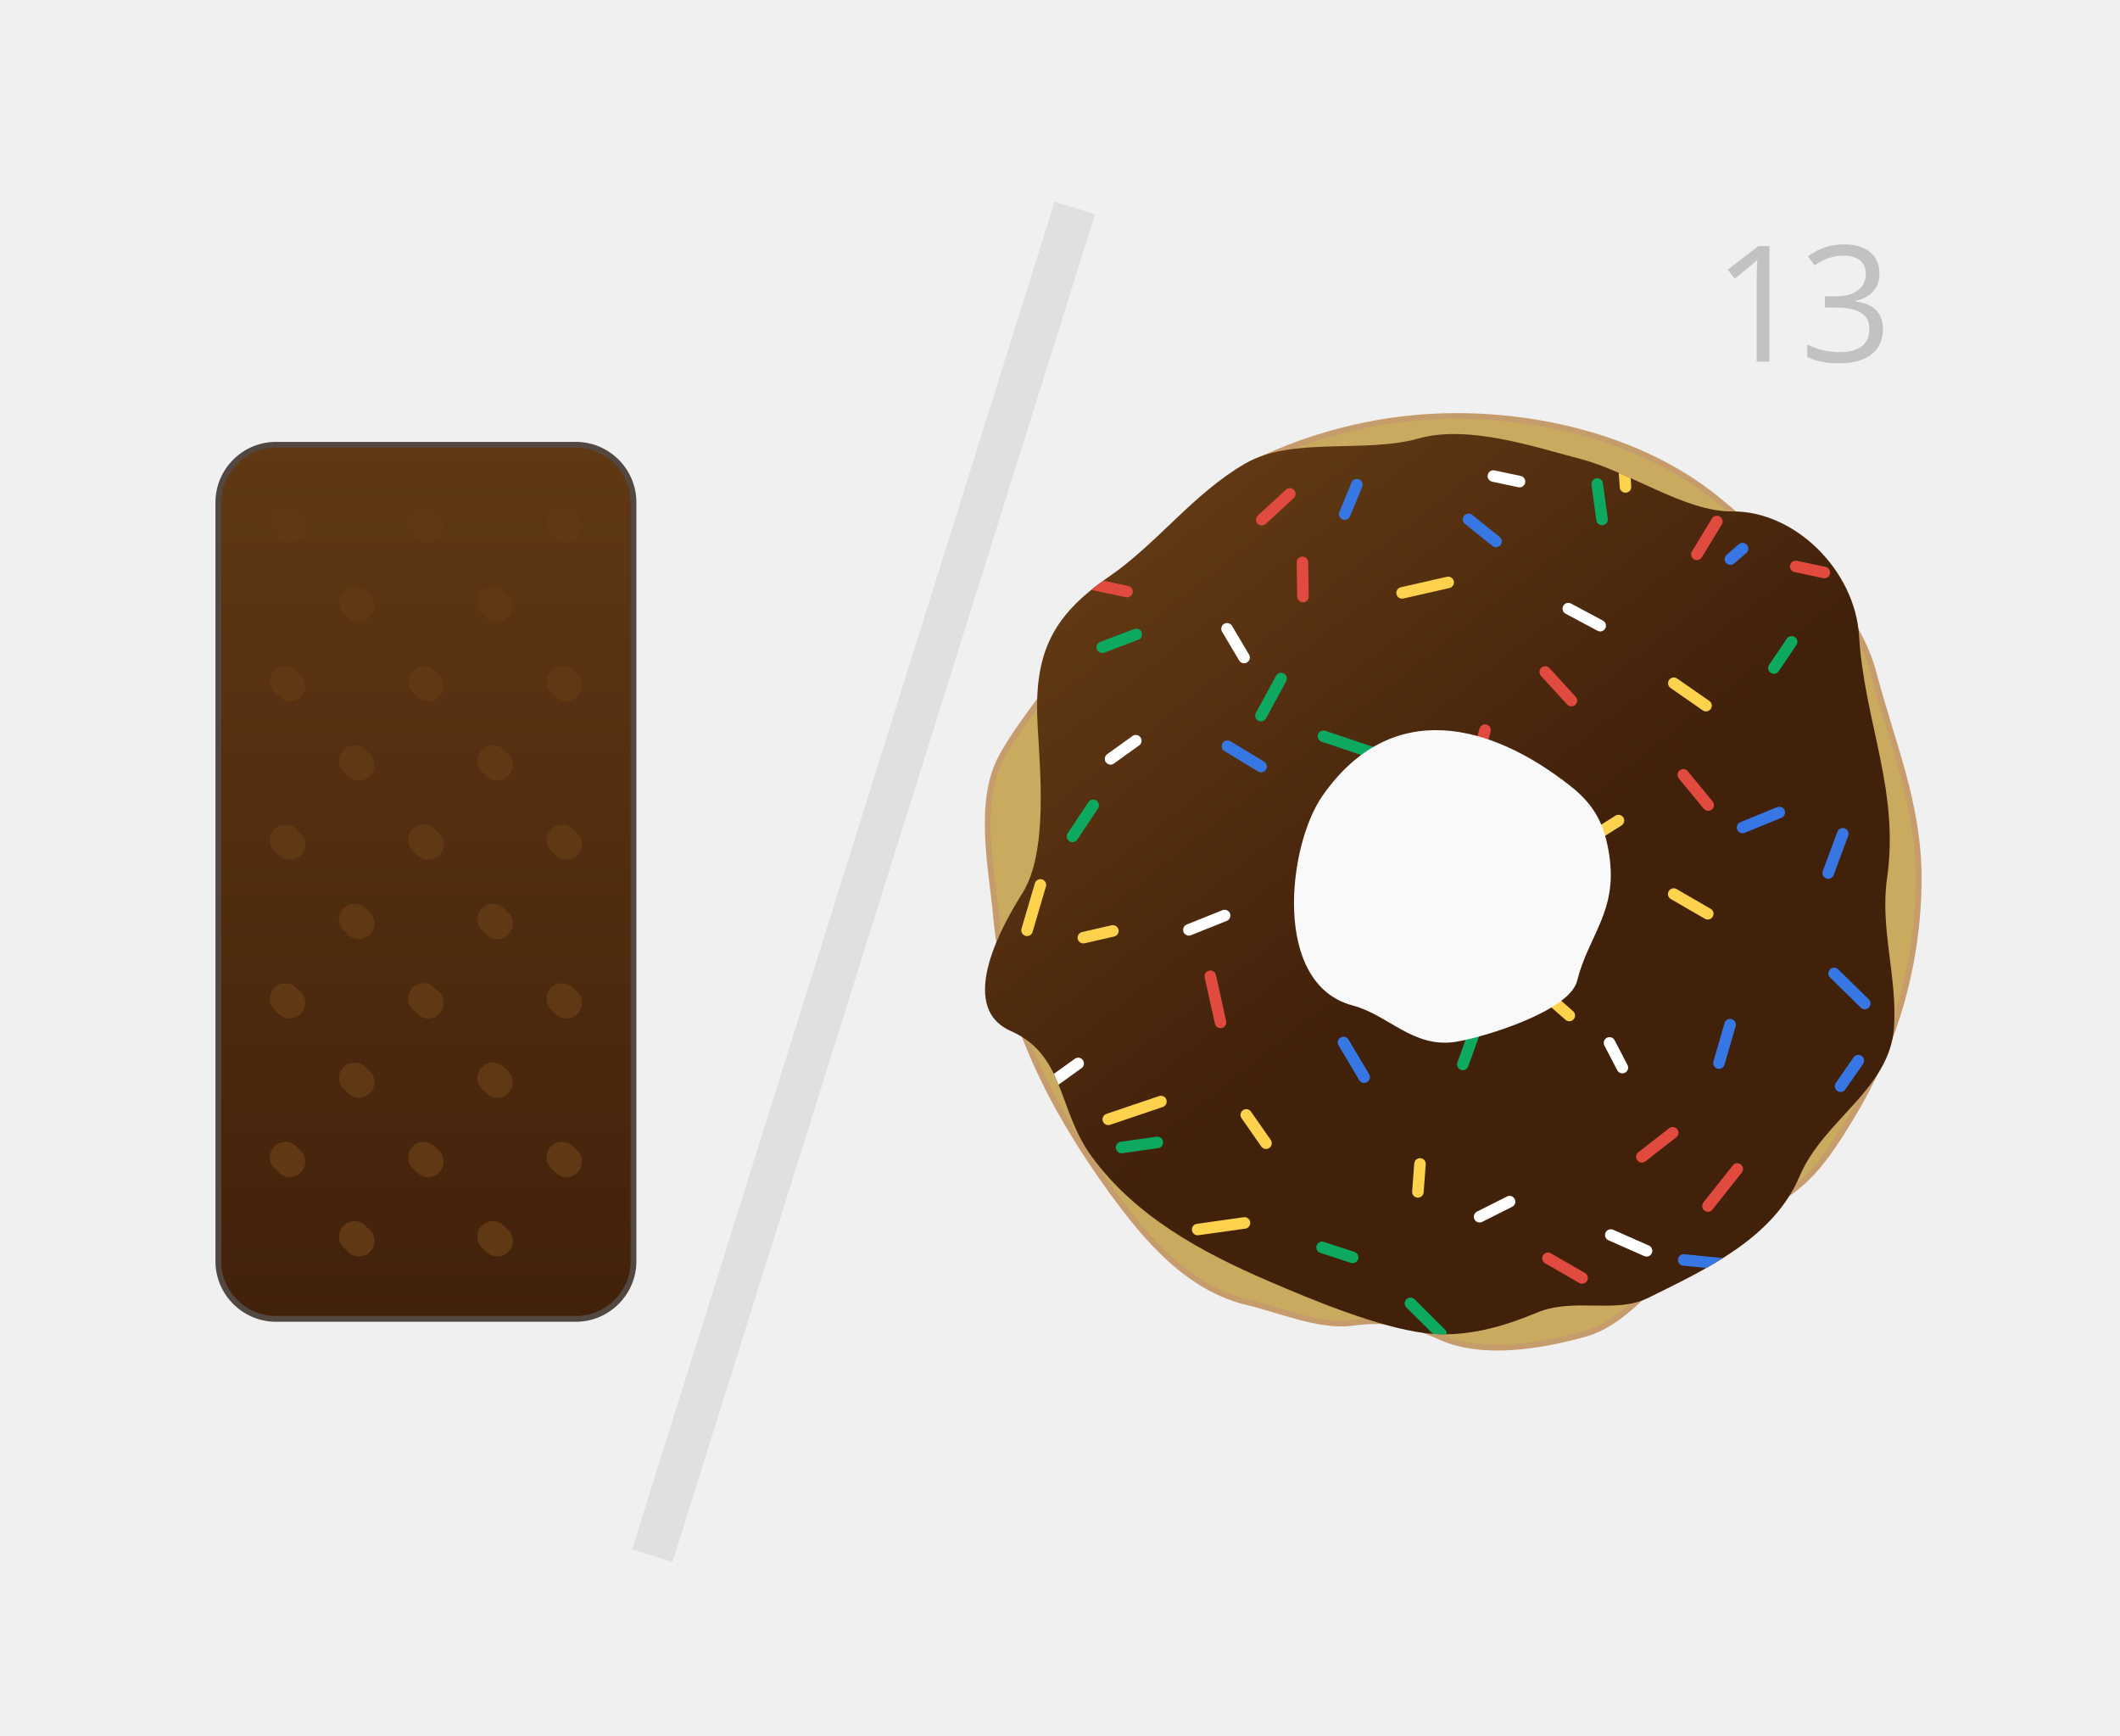
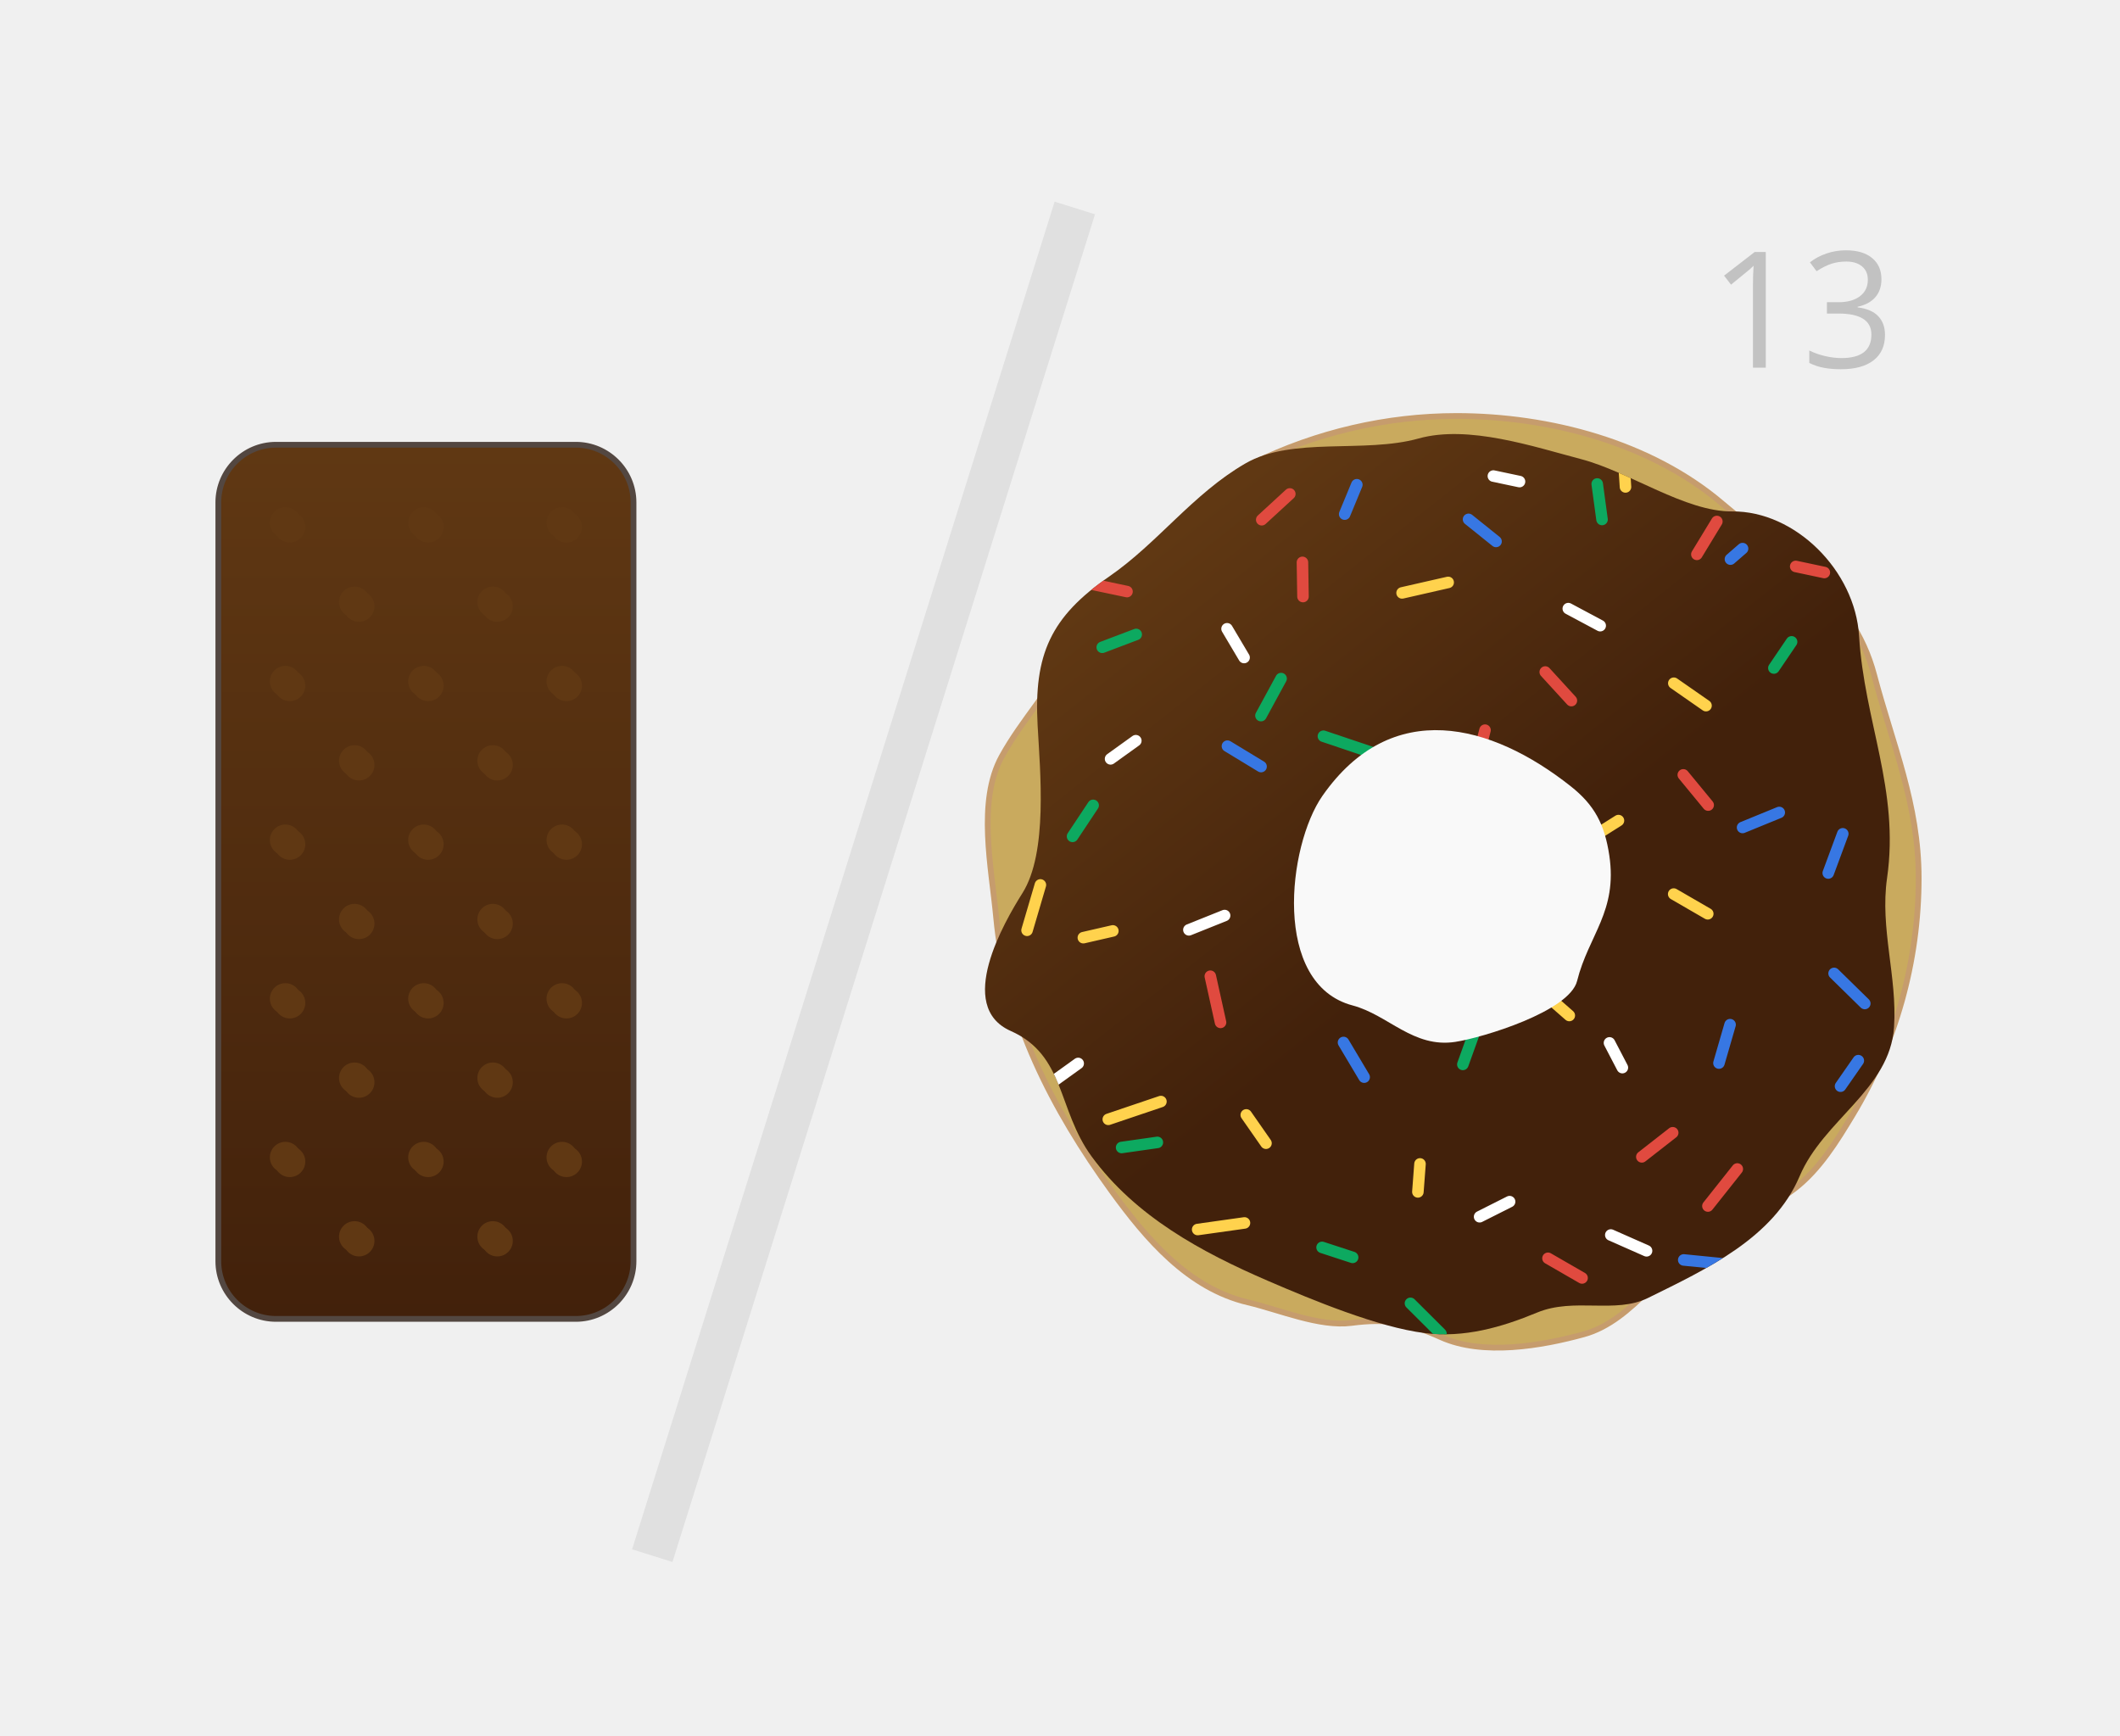
<svg xmlns="http://www.w3.org/2000/svg" xmlns:xlink="http://www.w3.org/1999/xlink" version="1.1" id="sandwich-and-donut" x="0px" y="0px" width="367.86px" height="301.16px" viewBox="0 0 367.86 301.16" enable-background="new 0 0 367.86 301.16" xml:space="preserve">
-   <rect id="slash-1" x="146.165" y="30.472" transform="matrix(0.9542 0.2992 -0.2992 0.9542 52.6458 -37.8244)" fill="#E0E0E0" width="7.343" height="245.055" />
-   <text transform="matrix(1 0 0 1 297.2271 62.7559)" fill="#C2C2C2" font-family="'OpenSans'" font-size="28.114" letter-spacing="-1">13</text>
+   <rect id="slash" x="146.165" y="30.472" transform="matrix(0.9542 0.2992 -0.2992 0.9542 52.6458 -37.8244)" fill="#E0E0E0" width="7.343" height="245.055" />
+   <path id="num-1" fill="#C2C2C2" d="M306.396,63.79h-2.224V49.485c0-1.189,0.036-2.314,0.109-3.377     c-0.191,0.192-0.407,0.394-0.645,0.604c-0.238,0.211-1.328,1.103-3.268,2.677l-1.209-1.564l5.313-4.105h1.922V63.79z" />
+   <path id="num-3" fill="#C2C2C2" d="M326.465,48.442c0,1.281-0.359,2.329-1.077,3.144c-0.719,0.814-1.736,1.359-3.054,1.634v0.109     c1.609,0.202,2.805,0.714,3.582,1.538c0.777,0.823,1.167,1.903,1.167,3.239c0,1.913-0.663,3.384-1.99,4.414     c-1.327,1.029-3.212,1.544-5.656,1.544c-1.062,0-2.034-0.08-2.917-0.24s-1.741-0.441-2.574-0.844v-2.169     c0.869,0.43,1.797,0.757,2.78,0.981c0.983,0.224,1.915,0.336,2.794,0.336c3.468,0,5.202-1.359,5.202-4.077     c0-2.435-1.913-3.651-5.737-3.651h-1.978v-1.963h2.005c1.564,0,2.805-0.346,3.72-1.037c0.915-0.69,1.372-1.649,1.372-2.876     c0-0.979-0.336-1.747-1.008-2.306c-0.674-0.559-1.586-0.838-2.739-0.838c-0.878,0-1.707,0.119-2.485,0.357     c-0.777,0.238-1.665,0.677-2.662,1.317l-1.153-1.537c0.823-0.649,1.772-1.16,2.849-1.53c1.075-0.371,2.207-0.557,3.397-0.557     c1.949,0,3.464,0.446,4.544,1.339S326.465,46.887,326.465,48.442z" />
  <g id="letter-o">
    <path id="donut-bottom" fill="#C9AA5E" stroke="#C69C6D" stroke-miterlimit="10" d="M332.926,152.368       c0,14.452-3.986,28.66-11.436,41.021c-2.793,4.635-5.77,9.501-10.103,12.856c-4.539,3.514-10.237,5.188-15.072,8.25       c-7.38,4.675-12.802,14.617-21.491,17.006c-7.377,2.027-17.529,3.771-24.775,0.517c-5.798-2.604-9.39-3.287-15.566-2.481       c-5.518,0.72-12.473-2.281-17.93-3.567c-10.371-2.445-17.629-11.011-23.615-19.253c-10.242-14.103-18.475-29.979-20.09-47.579       c-0.783-8.523-3.329-20.068,0.973-27.887c3.553-6.456,8.676-11.66,12-18.403c3.006-6.099,6.57-10.441,11.604-15.063       c6.373-5.852,12.188-13.589,20.113-17.452c10.924-5.325,23.039-8.157,35.194-8.157c16.093,0,33.714,4.626,46.148,15.227       c10.613,9.048,22.536,15.382,26.317,29.702C328.395,129.214,332.926,139.475,332.926,152.368z" />
    <g id="donut-top">
      <linearGradient id="SVGID_1_" gradientUnits="userSpaceOnUse" x1="304.606" y1="213.913" x2="206.796" y2="90.046">
        <stop offset="0.464" style="stop-color:#42210B" />
        <stop offset="1" style="stop-color:#603813" />
      </linearGradient>
      <path fill="url(#SVGID_1_)" d="M327.442,152.334c-1.262,8.8,1.789,17.133,1.209,25.89c-0.713,10.775-12.252,16.082-16.378,25.848         c-4.544,10.753-16.202,16.143-26.313,21.13c-5.695,2.809-12.816-0.133-19.241,2.533c-6.229,2.585-12.657,4.413-19.476,3.564         c-8.129-1.012-19.621-5.784-27.195-9.051c-11.607-5.006-23.037-11.208-30.623-21.581c-5.979-8.176-4.541-17.57-14.051-21.793         c-9.63-4.276-1.123-18.896,2.041-23.92c4.43-7.035,3.071-21.037,2.631-29.085c-0.676-12.317,2.27-18.833,12.395-25.822         c8.521-5.882,14.488-14.313,23.647-19.63c8.144-4.727,20.597-1.693,30.072-4.339c8.616-2.405,19.901,1.404,28.214,3.59         c8.369,2.2,18.047,9.142,26.201,9.067c10.892-0.1,21.32,10.233,22.012,21.619C323.487,125.201,329.631,137.084,327.442,152.334         C327.293,153.373,327.951,148.79,327.442,152.334z" />
      <defs>
        <path id="SVGID_2_" d="M327.442,152.334c-1.262,8.8,1.789,17.133,1.209,25.89c-0.713,10.775-12.252,16.082-16.378,25.848           c-4.544,10.753-16.202,16.143-26.313,21.13c-5.695,2.809-12.816-0.133-19.241,2.533c-6.229,2.585-12.657,4.413-19.476,3.564           c-8.129-1.012-19.621-5.784-27.195-9.051c-11.607-5.006-23.037-11.208-30.623-21.581c-5.979-8.176-4.541-17.57-14.051-21.793           c-9.63-4.276-1.123-18.896,2.041-23.92c4.43-7.035,3.071-21.037,2.631-29.085c-0.676-12.317,2.27-18.833,12.395-25.822           c8.521-5.882,14.488-14.313,23.647-19.63c8.144-4.727,20.597-1.693,30.072-4.339c8.616-2.405,19.901,1.404,28.214,3.59           c8.369,2.2,18.047,9.142,26.201,9.067c10.892-0.1,21.32,10.233,22.012,21.619C323.487,125.201,329.631,137.084,327.442,152.334           C327.293,153.373,327.951,148.79,327.442,152.334z" />
      </defs>
      <clipPath id="SVGID_3_">
        <use xlink:href="#SVGID_2_" overflow="visible" />
      </clipPath>
      <g id="sprinkles" clip-path="url(#SVGID_3_)">
        <line fill="none" stroke="#3777E3" stroke-width="2" stroke-linecap="round" stroke-linejoin="round" stroke-miterlimit="10" x1="236.708" y1="186.889" x2="233.125" y2="180.874" />
        <line fill="none" stroke="#3777E3" stroke-width="2" stroke-linecap="round" stroke-linejoin="round" stroke-miterlimit="10" x1="302.368" y1="143.572" x2="308.735" y2="140.967" />
        <line fill="none" stroke="#3777E3" stroke-width="2" stroke-linecap="round" stroke-linejoin="round" stroke-miterlimit="10" x1="235.436" y1="84.104" x2="233.327" y2="89.204" />
        <line fill="none" stroke="#3777E3" stroke-width="2" stroke-linecap="round" stroke-linejoin="round" stroke-miterlimit="10" x1="254.82" y1="90.11" x2="259.591" y2="93.941" />
        <line fill="none" stroke="#E04A3F" stroke-width="2" stroke-linecap="round" stroke-linejoin="round" stroke-miterlimit="10" x1="187.53" y1="100.95" x2="195.556" y2="102.641" />
        <line fill="none" stroke="#E04A3F" stroke-width="2" stroke-linecap="round" stroke-linejoin="round" stroke-miterlimit="10" x1="223.806" y1="85.698" x2="218.933" y2="90.175" />
        <line fill="none" stroke="#E04A3F" stroke-width="2" stroke-linecap="round" stroke-linejoin="round" stroke-miterlimit="10" x1="254.82" y1="137.732" x2="257.679" y2="126.685" />
        <line fill="none" stroke="#E04A3F" stroke-width="2" stroke-linecap="round" stroke-linejoin="round" stroke-miterlimit="10" x1="226.093" y1="103.504" x2="225.999" y2="97.574" />
        <line fill="none" stroke="#FFD24D" stroke-width="2" stroke-linecap="round" stroke-linejoin="round" stroke-miterlimit="10" x1="290.418" y1="155.123" x2="296.329" y2="158.544" />
        <line fill="none" stroke="#FFD24D" stroke-width="2" stroke-linecap="round" stroke-linejoin="round" stroke-miterlimit="10" x1="180.528" y1="153.538" x2="178.213" y2="161.409" />
        <line fill="none" stroke="#FFD24D" stroke-width="2" stroke-linecap="round" stroke-linejoin="round" stroke-miterlimit="10" x1="193.1" y1="161.515" x2="187.981" y2="162.69" />
        <line fill="none" stroke="#FFD24D" stroke-width="2" stroke-linecap="round" stroke-linejoin="round" stroke-miterlimit="10" x1="246.03" y1="206.799" x2="246.397" y2="201.944" />
        <line fill="none" stroke="#0DA960" stroke-width="2" stroke-linecap="round" stroke-linejoin="round" stroke-miterlimit="10" x1="222.295" y1="117.737" x2="218.801" y2="124.159" />
        <line fill="none" stroke="#0DA960" stroke-width="2" stroke-linecap="round" stroke-linejoin="round" stroke-miterlimit="10" x1="197.155" y1="110.077" x2="191.261" y2="112.308" />
        <line fill="none" stroke="#0DA960" stroke-width="2" stroke-linecap="round" stroke-linejoin="round" stroke-miterlimit="10" x1="233.381" y1="147.249" x2="228.346" y2="151.261" />
        <line fill="none" stroke="#0DA960" stroke-width="2" stroke-linecap="round" stroke-linejoin="round" stroke-miterlimit="10" x1="255.783" y1="179.252" x2="253.831" y2="184.68" />
        <line fill="none" stroke="#3777E3" stroke-width="2" stroke-linecap="round" stroke-linejoin="round" stroke-miterlimit="10" x1="318.25" y1="168.89" x2="323.575" y2="174.11" />
        <line fill="none" stroke="#3777E3" stroke-width="2" stroke-linecap="round" stroke-linejoin="round" stroke-miterlimit="10" x1="319.756" y1="144.667" x2="317.236" y2="151.472" />
        <line fill="none" stroke="#3777E3" stroke-width="2" stroke-linecap="round" stroke-linejoin="round" stroke-miterlimit="10" x1="300.321" y1="219.419" x2="292.159" y2="218.606" />
        <line fill="none" stroke="#3777E3" stroke-width="2" stroke-linecap="round" stroke-linejoin="round" stroke-miterlimit="10" x1="300.202" y1="177.783" x2="298.272" y2="184.447" />
        <line fill="none" stroke="#E04A3F" stroke-width="2" stroke-linecap="round" stroke-linejoin="round" stroke-miterlimit="10" x1="210.012" y1="169.38" x2="211.786" y2="177.389" />
        <line fill="none" stroke="#E04A3F" stroke-width="2" stroke-linecap="round" stroke-linejoin="round" stroke-miterlimit="10" x1="274.519" y1="221.731" x2="268.604" y2="218.319" />
        <line fill="none" stroke="#E04A3F" stroke-width="2" stroke-linecap="round" stroke-linejoin="round" stroke-miterlimit="10" x1="296.356" y1="209.251" x2="301.454" y2="202.824" />
        <line fill="none" stroke="#E04A3F" stroke-width="2" stroke-linecap="round" stroke-linejoin="round" stroke-miterlimit="10" x1="284.889" y1="200.719" x2="290.246" y2="196.537" />
        <line fill="none" stroke="#FFD24D" stroke-width="2" stroke-linecap="round" stroke-linejoin="round" stroke-miterlimit="10" x1="281.47" y1="75.581" x2="282.053" y2="84.484" />
        <line fill="none" stroke="#FFD24D" stroke-width="2" stroke-linecap="round" stroke-linejoin="round" stroke-miterlimit="10" x1="215.94" y1="212.185" x2="207.817" y2="213.327" />
        <line fill="none" stroke="#FFD24D" stroke-width="2" stroke-linecap="round" stroke-linejoin="round" stroke-miterlimit="10" x1="219.674" y1="198.352" x2="216.25" y2="193.442" />
        <line fill="none" stroke="#FFD24D" stroke-width="2" stroke-linecap="round" stroke-linejoin="round" stroke-miterlimit="10" x1="290.438" y1="118.543" x2="296.026" y2="122.431" />
        <line fill="none" stroke="#FFD24D" stroke-width="2" stroke-linecap="round" stroke-linejoin="round" stroke-miterlimit="10" x1="272.303" y1="176.193" x2="261.69" y2="166.896" />
        <line fill="none" stroke="#FFD24D" stroke-width="2" stroke-linecap="round" stroke-linejoin="round" stroke-miterlimit="10" x1="265.39" y1="152.12" x2="280.834" y2="142.374" />
        <line fill="none" stroke="#FFD24D" stroke-width="2" stroke-linecap="round" stroke-linejoin="round" stroke-miterlimit="10" x1="243.287" y1="102.872" x2="251.286" y2="101.05" />
        <line fill="none" stroke="#FFD24D" stroke-width="2" stroke-linecap="round" stroke-linejoin="round" stroke-miterlimit="10" x1="192.31" y1="194.209" x2="201.442" y2="191.122" />
        <line fill="none" stroke="#0DA960" stroke-width="2" stroke-linecap="round" stroke-linejoin="round" stroke-miterlimit="10" x1="200.822" y1="198.212" x2="194.621" y2="199.095" />
        <line fill="none" stroke="#0DA960" stroke-width="2" stroke-linecap="round" stroke-linejoin="round" stroke-miterlimit="10" x1="250.032" y1="231.403" x2="244.741" y2="226.134" />
        <line fill="none" stroke="#0DA960" stroke-width="2" stroke-linecap="round" stroke-linejoin="round" stroke-miterlimit="10" x1="234.708" y1="218.161" x2="229.405" y2="216.427" />
        <line fill="none" stroke="#0DA960" stroke-width="2" stroke-linecap="round" stroke-linejoin="round" stroke-miterlimit="10" x1="238.889" y1="130.852" x2="229.638" y2="127.739" />
        <line fill="none" stroke="#3777E3" stroke-width="2" stroke-linecap="round" stroke-linejoin="round" stroke-miterlimit="10" x1="212.985" y1="129.46" x2="218.819" y2="133.001" />
        <line fill="none" stroke="#3777E3" stroke-width="2" stroke-linecap="round" stroke-linejoin="round" stroke-miterlimit="10" x1="322.452" y1="184.026" x2="319.368" y2="188.46" />
        <line fill="none" stroke="#E04A3F" stroke-width="2" stroke-linecap="round" stroke-linejoin="round" stroke-miterlimit="10" x1="316.559" y1="99.335" x2="311.59" y2="98.28" />
        <line fill="none" stroke="#E04A3F" stroke-width="2" stroke-linecap="round" stroke-linejoin="round" stroke-miterlimit="10" x1="294.439" y1="96.184" x2="297.907" y2="90.481" />
        <line fill="none" stroke="#E04A3F" stroke-width="2" stroke-linecap="round" stroke-linejoin="round" stroke-miterlimit="10" x1="268.129" y1="116.598" x2="272.665" y2="121.556" />
        <line fill="none" stroke="#FFFFFF" stroke-width="2" stroke-linecap="round" stroke-linejoin="round" stroke-miterlimit="10" x1="272.129" y1="105.598" x2="277.665" y2="108.556" />
        <line fill="none" stroke="#FFFFFF" stroke-width="2" stroke-linecap="round" stroke-linejoin="round" stroke-miterlimit="10" x1="259.129" y1="82.598" x2="263.665" y2="83.556" />
        <line fill="none" stroke="#FFFFFF" stroke-width="2" stroke-linecap="round" stroke-linejoin="round" stroke-miterlimit="10" x1="215.873" y1="114.082" x2="212.917" y2="109.097" />
        <line fill="none" stroke="#FFFFFF" stroke-width="2" stroke-linecap="round" stroke-linejoin="round" stroke-miterlimit="10" x1="192.704" y1="131.664" x2="197.086" y2="128.515" />
        <line fill="none" stroke="#FFFFFF" stroke-width="2" stroke-linecap="round" stroke-linejoin="round" stroke-miterlimit="10" x1="182.704" y1="187.664" x2="187.086" y2="184.515" />
        <line fill="none" stroke="#FFFFFF" stroke-width="2" stroke-linecap="round" stroke-linejoin="round" stroke-miterlimit="10" x1="212.493" y1="158.849" x2="206.295" y2="161.332" />
        <line fill="none" stroke="#FFFFFF" stroke-width="2" stroke-linecap="round" stroke-linejoin="round" stroke-miterlimit="10" x1="279.276" y1="180.946" x2="281.512" y2="185.235" />
        <line fill="none" stroke="#FFFFFF" stroke-width="2" stroke-linecap="round" stroke-linejoin="round" stroke-miterlimit="10" x1="279.503" y1="214.279" x2="285.709" y2="217.021" />
        <line fill="none" stroke="#FFFFFF" stroke-width="2" stroke-linecap="round" stroke-linejoin="round" stroke-miterlimit="10" x1="261.945" y1="208.49" x2="256.739" y2="211.111" />
        <line fill="none" stroke="#E04A3F" stroke-width="2" stroke-linecap="round" stroke-linejoin="round" stroke-miterlimit="10" x1="292.083" y1="134.442" x2="296.401" y2="139.687" />
        <line fill="none" stroke="#3777E3" stroke-width="2" stroke-linecap="round" stroke-linejoin="round" stroke-miterlimit="10" x1="300.264" y1="97.011" x2="302.368" y2="95.184" />
        <line fill="none" stroke="#0DA960" stroke-width="2" stroke-linecap="round" stroke-linejoin="round" stroke-miterlimit="10" x1="307.8" y1="115.904" x2="310.877" y2="111.364" />
        <line fill="none" stroke="#0DA960" stroke-width="2" stroke-linecap="round" stroke-linejoin="round" stroke-miterlimit="10" x1="186.106" y1="145.114" x2="189.682" y2="139.732" />
        <line fill="none" stroke="#0DA960" stroke-width="2" stroke-linecap="round" stroke-linejoin="round" stroke-miterlimit="10" x1="277.983" y1="90.132" x2="277.147" y2="83.972" />
      </g>
    </g>
    <path id="donut-hole" fill="#F9F9F9" d="M234.708,174.451c-14.034-3.705-11.282-27.733-5.227-36.387       c12.027-17.183,29.295-12.528,43.039-1.669c4.173,3.292,5.919,6.644,6.724,12.023c1.455,9.749-3.59,13.788-5.588,21.781       c-1.323,5.29-16.415,9.847-21.122,10.57C245.227,181.894,240.888,176.089,234.708,174.451       C233.749,174.198,235.75,174.728,234.708,174.451z" />
  </g>
  <g id="letter-i">
    <g id="sandwich-bar">
      <g id="bar">
        <linearGradient id="SVGID_4_" gradientUnits="userSpaceOnUse" x1="73.905" y1="77.167" x2="73.905" y2="228.833">
          <stop offset="0" style="stop-color:#603813" />
          <stop offset="1" style="stop-color:#42210B" />
        </linearGradient>
        <path fill="url(#SVGID_4_)" d="M109.926,218.833c0,5.5-4.5,10-10,10H47.884c-5.5,0-10-4.5-10-10V87.167c0-5.5,4.5-10,10-10           h52.042c5.5,0,10,4.5,10,10V218.833z" />
        <path fill="none" stroke="#534741" stroke-miterlimit="10" d="M109.926,218.833c0,5.5-4.5,10-10,10H47.884c-5.5,0-10-4.5-10-10           V87.167c0-5.5,4.5-10,10-10h52.042c5.5,0,10,4.5,10,10V218.833z" />
      </g>
      <circle fill="#603813" cx="50.284" cy="91.432" r="2.69" />
      <circle fill="#603813" cx="49.517" cy="90.696" r="2.69" />
      <circle fill="#603813" cx="74.289" cy="91.432" r="2.69" />
      <circle fill="#603813" cx="73.521" cy="90.696" r="2.69" />
      <circle fill="#603813" cx="98.293" cy="91.432" r="2.69" />
      <circle fill="#603813" cx="97.525" cy="90.696" r="2.69" />
      <circle fill="#603813" cx="62.286" cy="105.195" r="2.69" />
      <circle fill="#603813" cx="61.519" cy="104.46" r="2.69" />
      <circle fill="#603813" cx="86.291" cy="105.195" r="2.69" />
      <circle fill="#603813" cx="85.522" cy="104.46" r="2.69" />
      <circle fill="#603813" cx="50.284" cy="118.959" r="2.69" />
      <circle fill="#603813" cx="49.517" cy="118.224" r="2.69" />
      <circle fill="#603813" cx="74.289" cy="118.959" r="2.69" />
      <circle fill="#603813" cx="73.521" cy="118.224" r="2.69" />
      <circle fill="#603813" cx="98.293" cy="118.959" r="2.69" />
      <circle fill="#603813" cx="97.525" cy="118.224" r="2.69" />
      <circle fill="#603813" cx="62.286" cy="132.723" r="2.69" />
      <circle fill="#603813" cx="61.519" cy="131.987" r="2.69" />
      <circle fill="#603813" cx="86.291" cy="132.723" r="2.69" />
      <circle fill="#603813" cx="85.522" cy="131.987" r="2.69" />
      <circle fill="#603813" cx="50.284" cy="146.486" r="2.69" />
      <circle fill="#603813" cx="49.517" cy="145.75" r="2.69" />
      <circle fill="#603813" cx="74.289" cy="146.486" r="2.69" />
      <circle fill="#603813" cx="73.521" cy="145.75" r="2.69" />
      <circle fill="#603813" cx="98.293" cy="146.486" r="2.69" />
      <circle fill="#603813" cx="97.525" cy="145.75" r="2.69" />
      <circle fill="#603813" cx="62.286" cy="160.25" r="2.69" />
      <circle fill="#603813" cx="61.519" cy="159.514" r="2.69" />
      <circle fill="#603813" cx="86.291" cy="160.25" r="2.69" />
      <circle fill="#603813" cx="85.522" cy="159.514" r="2.69" />
      <circle fill="#603813" cx="50.284" cy="174.013" r="2.69" />
      <circle fill="#603813" cx="49.517" cy="173.277" r="2.69" />
      <circle fill="#603813" cx="74.289" cy="174.013" r="2.69" />
      <circle fill="#603813" cx="73.521" cy="173.277" r="2.69" />
      <circle fill="#603813" cx="98.293" cy="174.013" r="2.69" />
      <circle fill="#603813" cx="97.525" cy="173.277" r="2.69" />
      <circle fill="#603813" cx="62.286" cy="187.776" r="2.69" />
      <circle fill="#603813" cx="61.519" cy="187.041" r="2.69" />
      <circle fill="#603813" cx="86.291" cy="187.776" r="2.69" />
      <circle fill="#603813" cx="85.522" cy="187.041" r="2.69" />
      <circle fill="#603813" cx="50.284" cy="201.54" r="2.69" />
      <circle fill="#603813" cx="49.517" cy="200.805" r="2.69" />
      <circle fill="#603813" cx="74.289" cy="201.54" r="2.69" />
      <circle fill="#603813" cx="73.521" cy="200.805" r="2.69" />
      <circle fill="#603813" cx="98.293" cy="201.54" r="2.69" />
      <circle fill="#603813" cx="97.525" cy="200.805" r="2.69" />
      <circle fill="#603813" cx="62.286" cy="215.304" r="2.69" />
      <circle fill="#603813" cx="61.519" cy="214.568" r="2.69" />
      <circle fill="#603813" cx="86.291" cy="215.304" r="2.69" />
      <circle fill="#603813" cx="85.522" cy="214.568" r="2.69" />
    </g>
    <path id="bite" opacity="0" fill="#F9F9F9" d="M41.772,111.686c2.966,4.464,0.958,9.112-3.258,12.236c-4.217,3.121-8.423,3.636-12.013-0.925       c-22.984-13.303-9.095-57.868,25.411-49.015c3.976,0.013,6.785,4.417,6.276,9.838c-0.51,5.42-4.146,9.805-8.123,9.791l0.038,0.019       c3.81,1.759,5.033,7.229,2.732,12.215C50.536,110.832,45.583,113.447,41.772,111.686L41.772,111.686z" />
  </g>
</svg>
